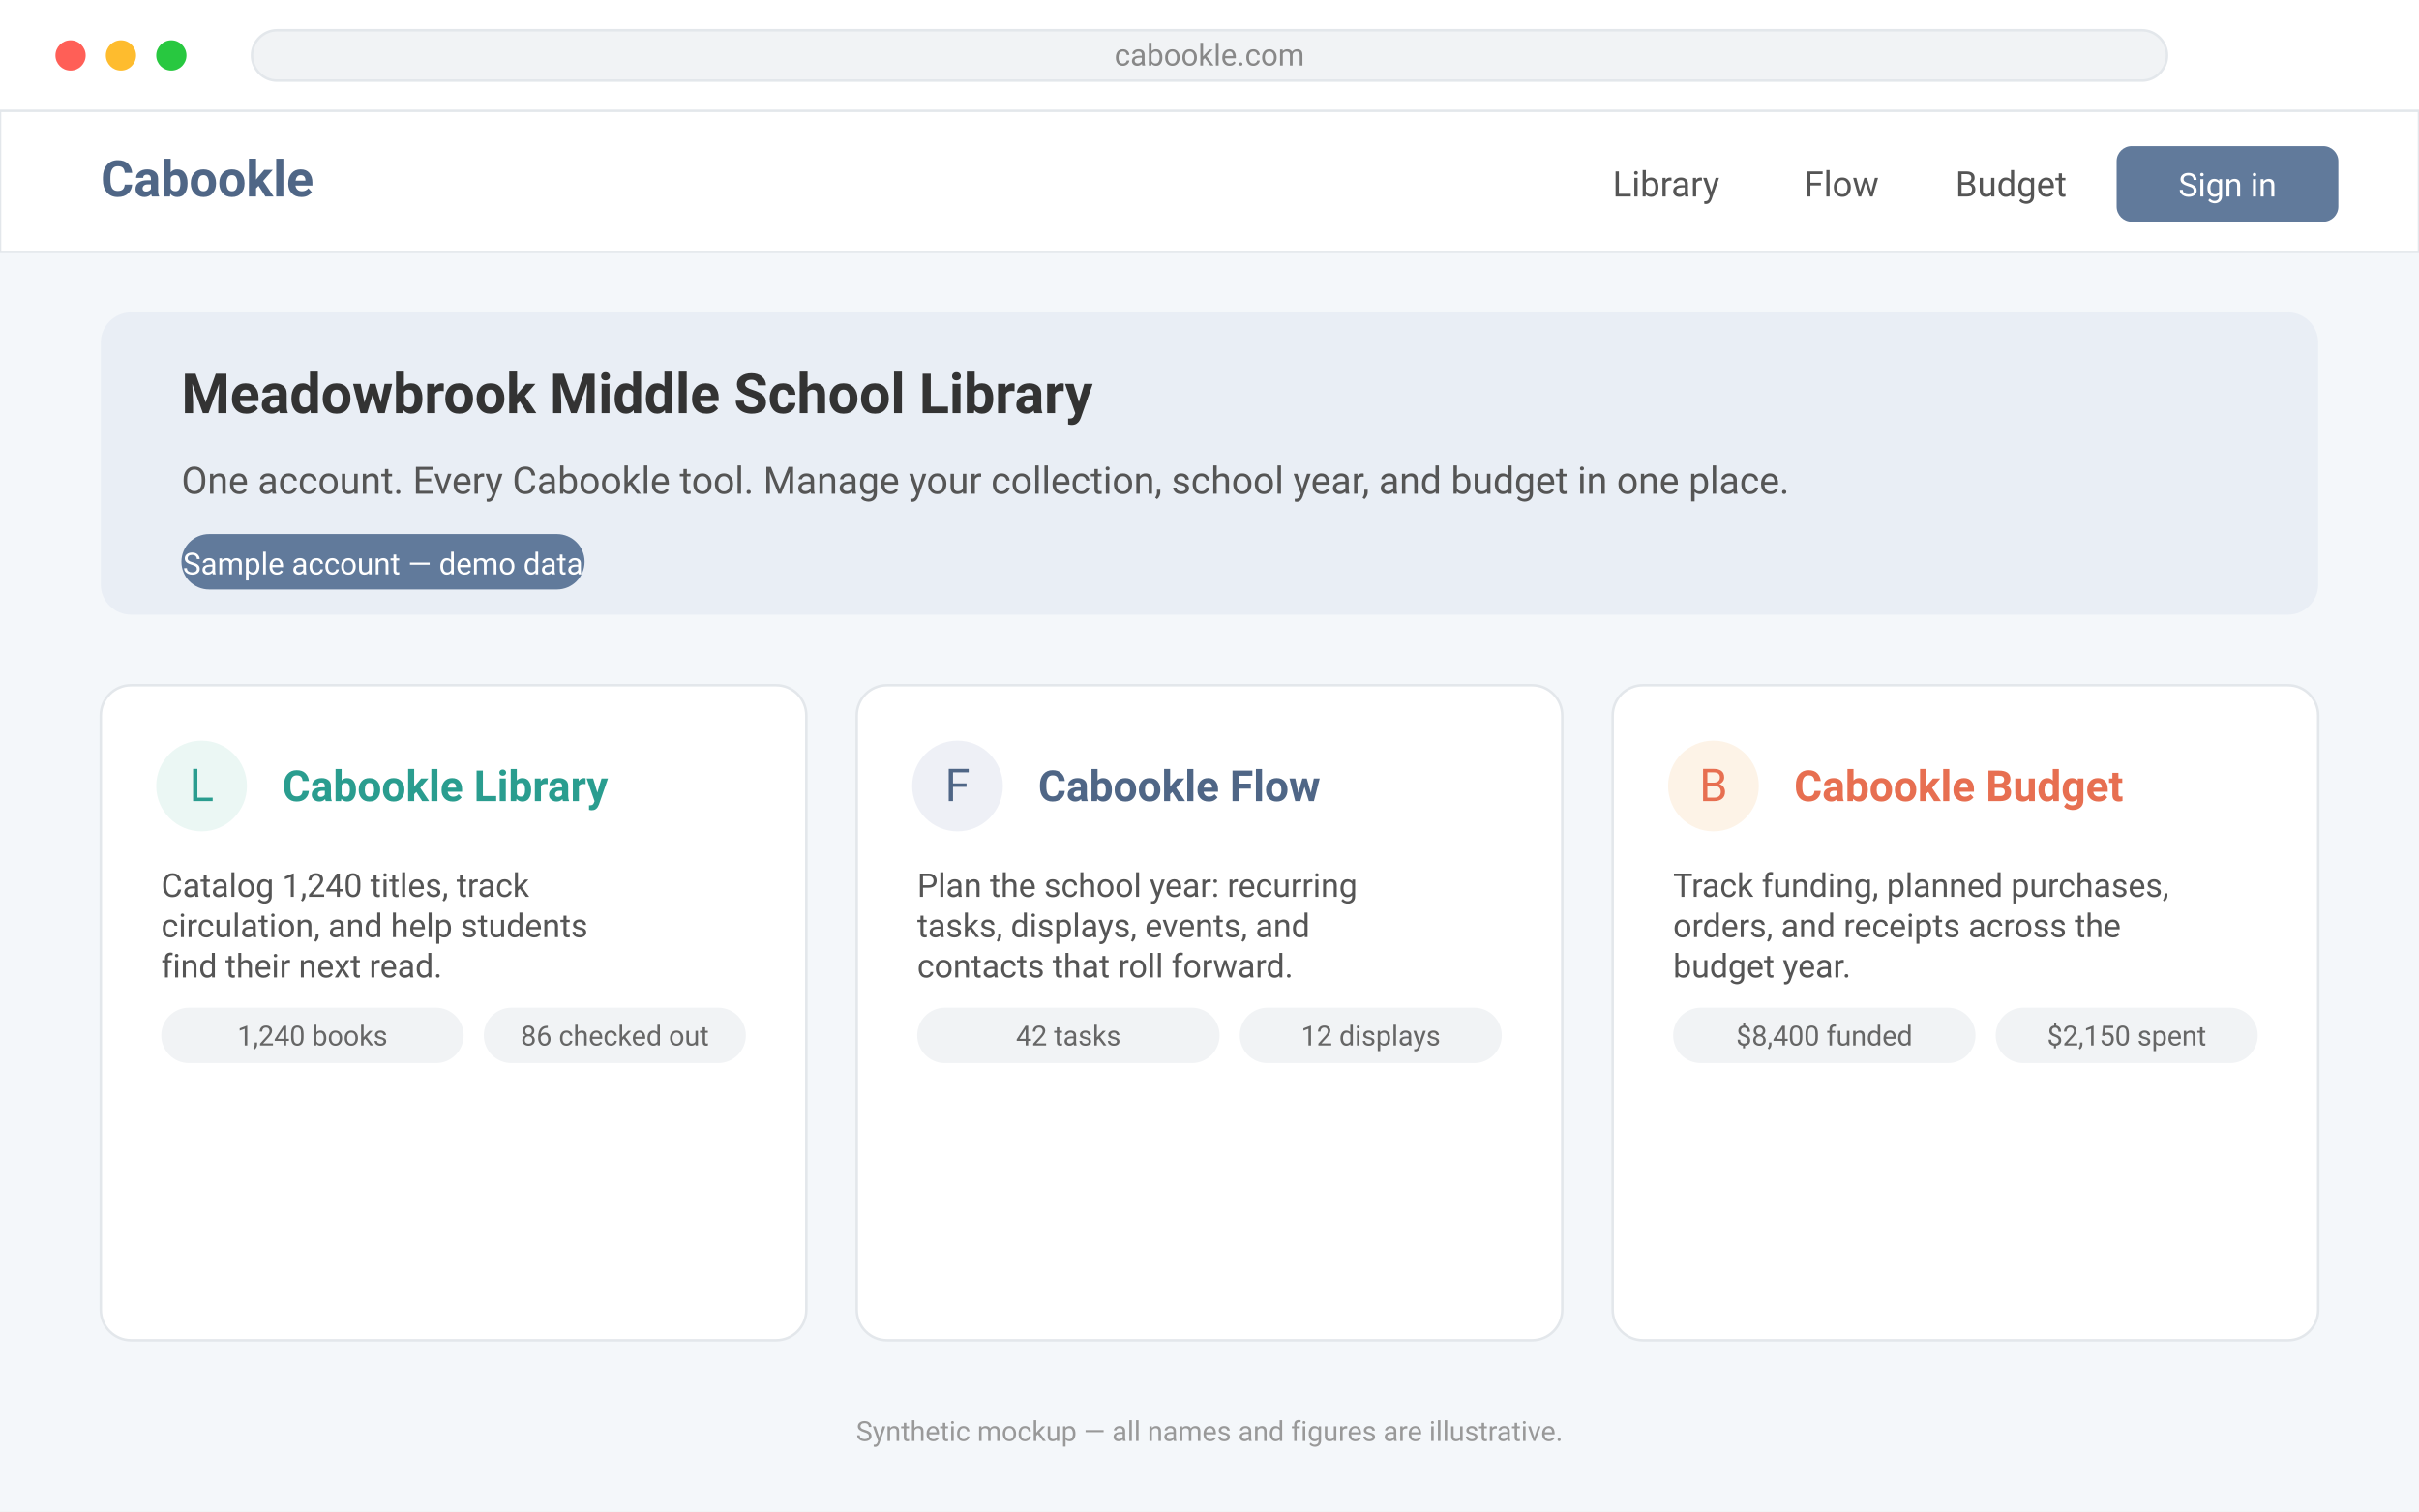
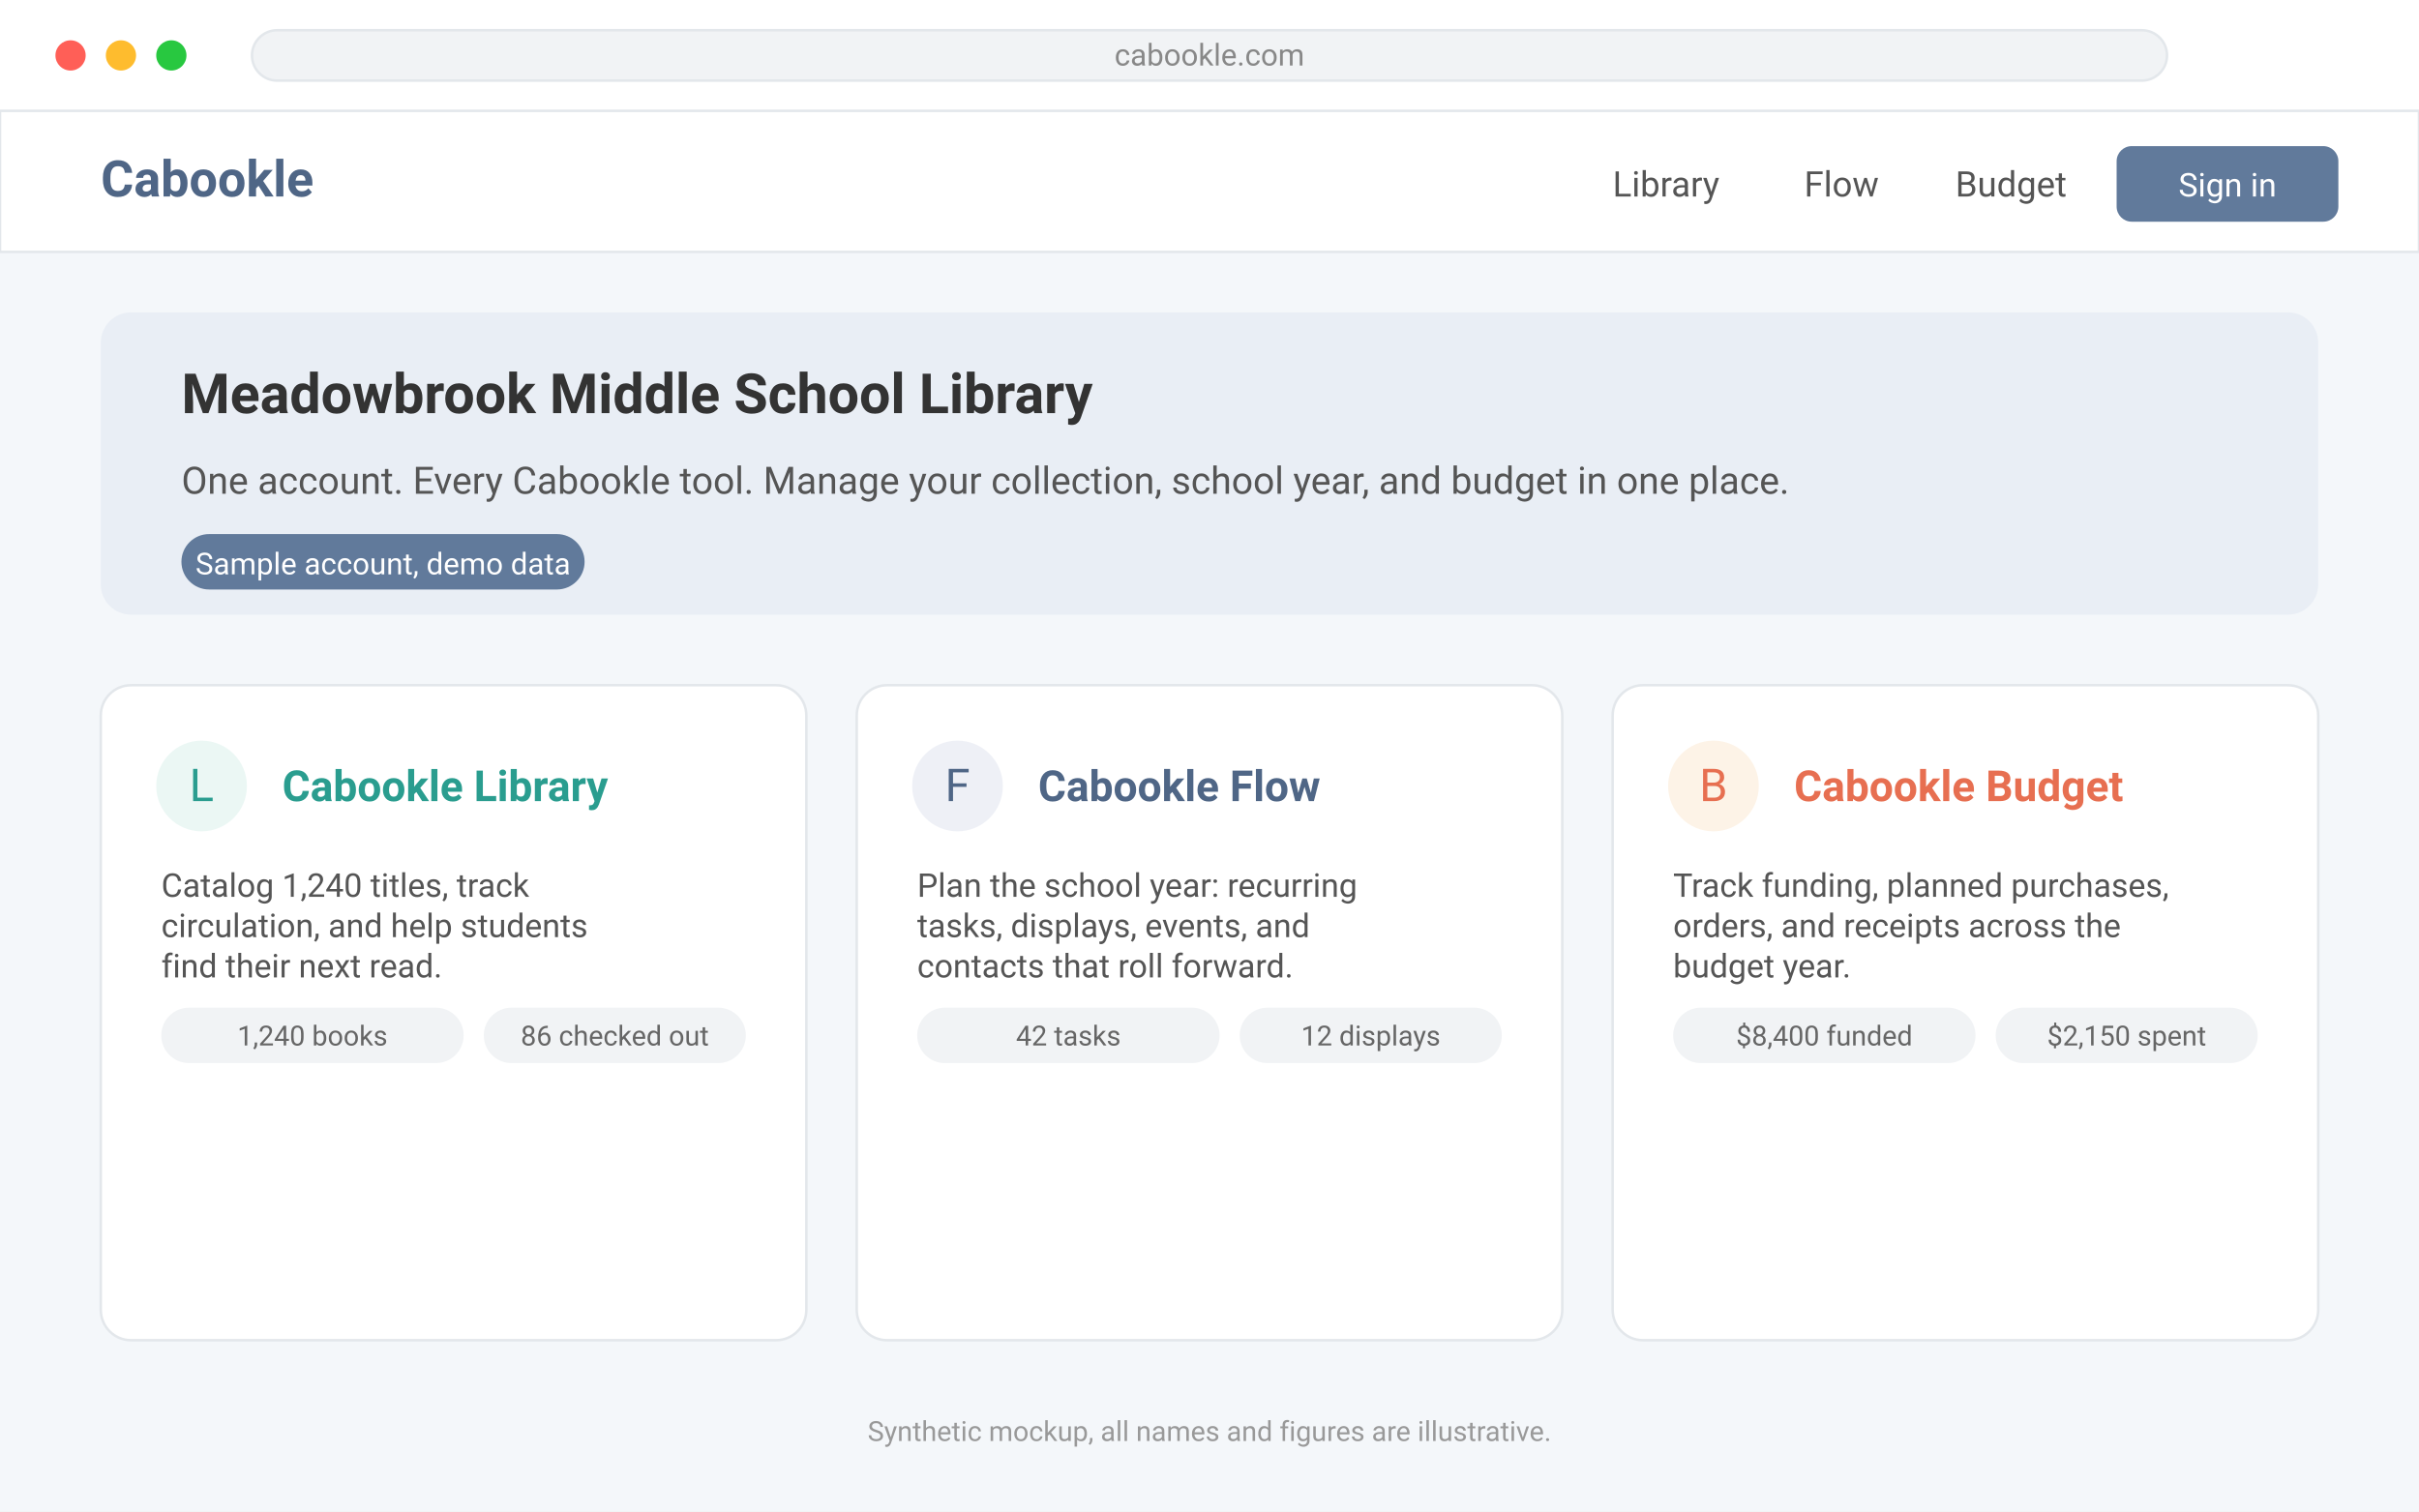
<svg xmlns="http://www.w3.org/2000/svg" viewBox="0 0 960 600" font-family="system-ui, -apple-system, 'Segoe UI', Roboto, sans-serif">
  <rect width="960" height="600" fill="#F4F7FA" />
  <rect x="0" y="0" width="960" height="44" fill="#ffffff" />
  <circle cx="28" cy="22" r="6" fill="#ff5f57" />
  <circle cx="48" cy="22" r="6" fill="#febc2e" />
  <circle cx="68" cy="22" r="6" fill="#28c840" />
  <rect x="100" y="12" width="760" height="20" rx="10" fill="#F1F3F5" stroke="#E3E7EB" />
  <text x="480" y="26" text-anchor="middle" font-size="12" fill="#888">cabookle.com</text>
  <rect x="0" y="44" width="960" height="56" fill="#ffffff" stroke="#E3E7EB" />
  <text x="40" y="78" font-size="20" font-weight="700" fill="#4F6686">Cabookle</text>
  <text x="640" y="78" font-size="14" fill="#555">Library</text>
  <text x="716" y="78" font-size="14" fill="#555">Flow</text>
  <text x="776" y="78" font-size="14" fill="#555">Budget</text>
  <rect x="840" y="58" width="88" height="30" rx="6" fill="#617A9B" />
  <text x="884" y="78" text-anchor="middle" font-size="13" fill="#ffffff">Sign in</text>
  <rect x="40" y="124" width="880" height="120" rx="12" fill="#E9EEF5" />
  <text x="72" y="164" font-size="22" font-weight="700" fill="#333">Meadowbrook Middle School Library</text>
  <text x="72" y="196" font-size="15" fill="#555">One account. Every Cabookle tool. Manage your collection, school year, and budget in one place.</text>
  <rect x="72" y="212" width="160" height="22" rx="11" fill="#617A9B" />
-   <text x="152" y="228" text-anchor="middle" font-size="12" fill="#ffffff">Sample account — demo data</text>
+   <text x="152" y="228" text-anchor="middle" font-size="12" fill="#ffffff">Sample account, demo data</text>
  <rect x="40" y="272" width="280" height="260" rx="12" fill="#ffffff" stroke="#E3E7EB" />
  <circle cx="80" cy="312" r="18" fill="#EBF7F4" />
  <text x="80" y="318" text-anchor="middle" font-size="18" fill="#2A9D8F">L</text>
  <text x="112" y="318" font-size="17" font-weight="700" fill="#2A9D8F">Cabookle Library</text>
  <text x="64" y="356" font-size="13" fill="#555">
    <tspan x="64">Catalog 1,240 titles, track</tspan>
    <tspan x="64" dy="16">circulation, and help students</tspan>
    <tspan x="64" dy="16">find their next read.</tspan>
  </text>
  <rect x="64" y="400" width="120" height="22" rx="11" fill="#F1F3F5" />
  <text x="124" y="415" text-anchor="middle" font-size="11" fill="#666">1,240 books</text>
  <rect x="192" y="400" width="104" height="22" rx="11" fill="#F1F3F5" />
  <text x="244" y="415" text-anchor="middle" font-size="11" fill="#666">86 checked out</text>
  <rect x="340" y="272" width="280" height="260" rx="12" fill="#ffffff" stroke="#E3E7EB" />
  <circle cx="380" cy="312" r="18" fill="#EEF0F6" />
  <text x="380" y="318" text-anchor="middle" font-size="18" fill="#4F6686">F</text>
  <text x="412" y="318" font-size="17" font-weight="700" fill="#4F6686">Cabookle Flow</text>
  <text x="364" y="356" font-size="13" fill="#555">
    <tspan x="364">Plan the school year: recurring</tspan>
    <tspan x="364" dy="16">tasks, displays, events, and</tspan>
    <tspan x="364" dy="16">contacts that roll forward.</tspan>
  </text>
  <rect x="364" y="400" width="120" height="22" rx="11" fill="#F1F3F5" />
  <text x="424" y="415" text-anchor="middle" font-size="11" fill="#666">42 tasks</text>
  <rect x="492" y="400" width="104" height="22" rx="11" fill="#F1F3F5" />
  <text x="544" y="415" text-anchor="middle" font-size="11" fill="#666">12 displays</text>
  <rect x="640" y="272" width="280" height="260" rx="12" fill="#ffffff" stroke="#E3E7EB" />
  <circle cx="680" cy="312" r="18" fill="#FDF3E7" />
  <text x="680" y="318" text-anchor="middle" font-size="18" fill="#E76F51">B</text>
  <text x="712" y="318" font-size="17" font-weight="700" fill="#E76F51">Cabookle Budget</text>
  <text x="664" y="356" font-size="13" fill="#555">
    <tspan x="664">Track funding, planned purchases,</tspan>
    <tspan x="664" dy="16">orders, and receipts across the</tspan>
    <tspan x="664" dy="16">budget year.</tspan>
  </text>
  <rect x="664" y="400" width="120" height="22" rx="11" fill="#F1F3F5" />
  <text x="724" y="415" text-anchor="middle" font-size="11" fill="#666">$8,400 funded</text>
  <rect x="792" y="400" width="104" height="22" rx="11" fill="#F1F3F5" />
  <text x="844" y="415" text-anchor="middle" font-size="11" fill="#666">$2,150 spent</text>
-   <text x="480" y="572" text-anchor="middle" font-size="11" fill="#999">Synthetic mockup — all names and figures are illustrative.</text>
+   <text x="480" y="572" text-anchor="middle" font-size="11" fill="#999">Synthetic mockup, all names and figures are illustrative.</text>
</svg>
